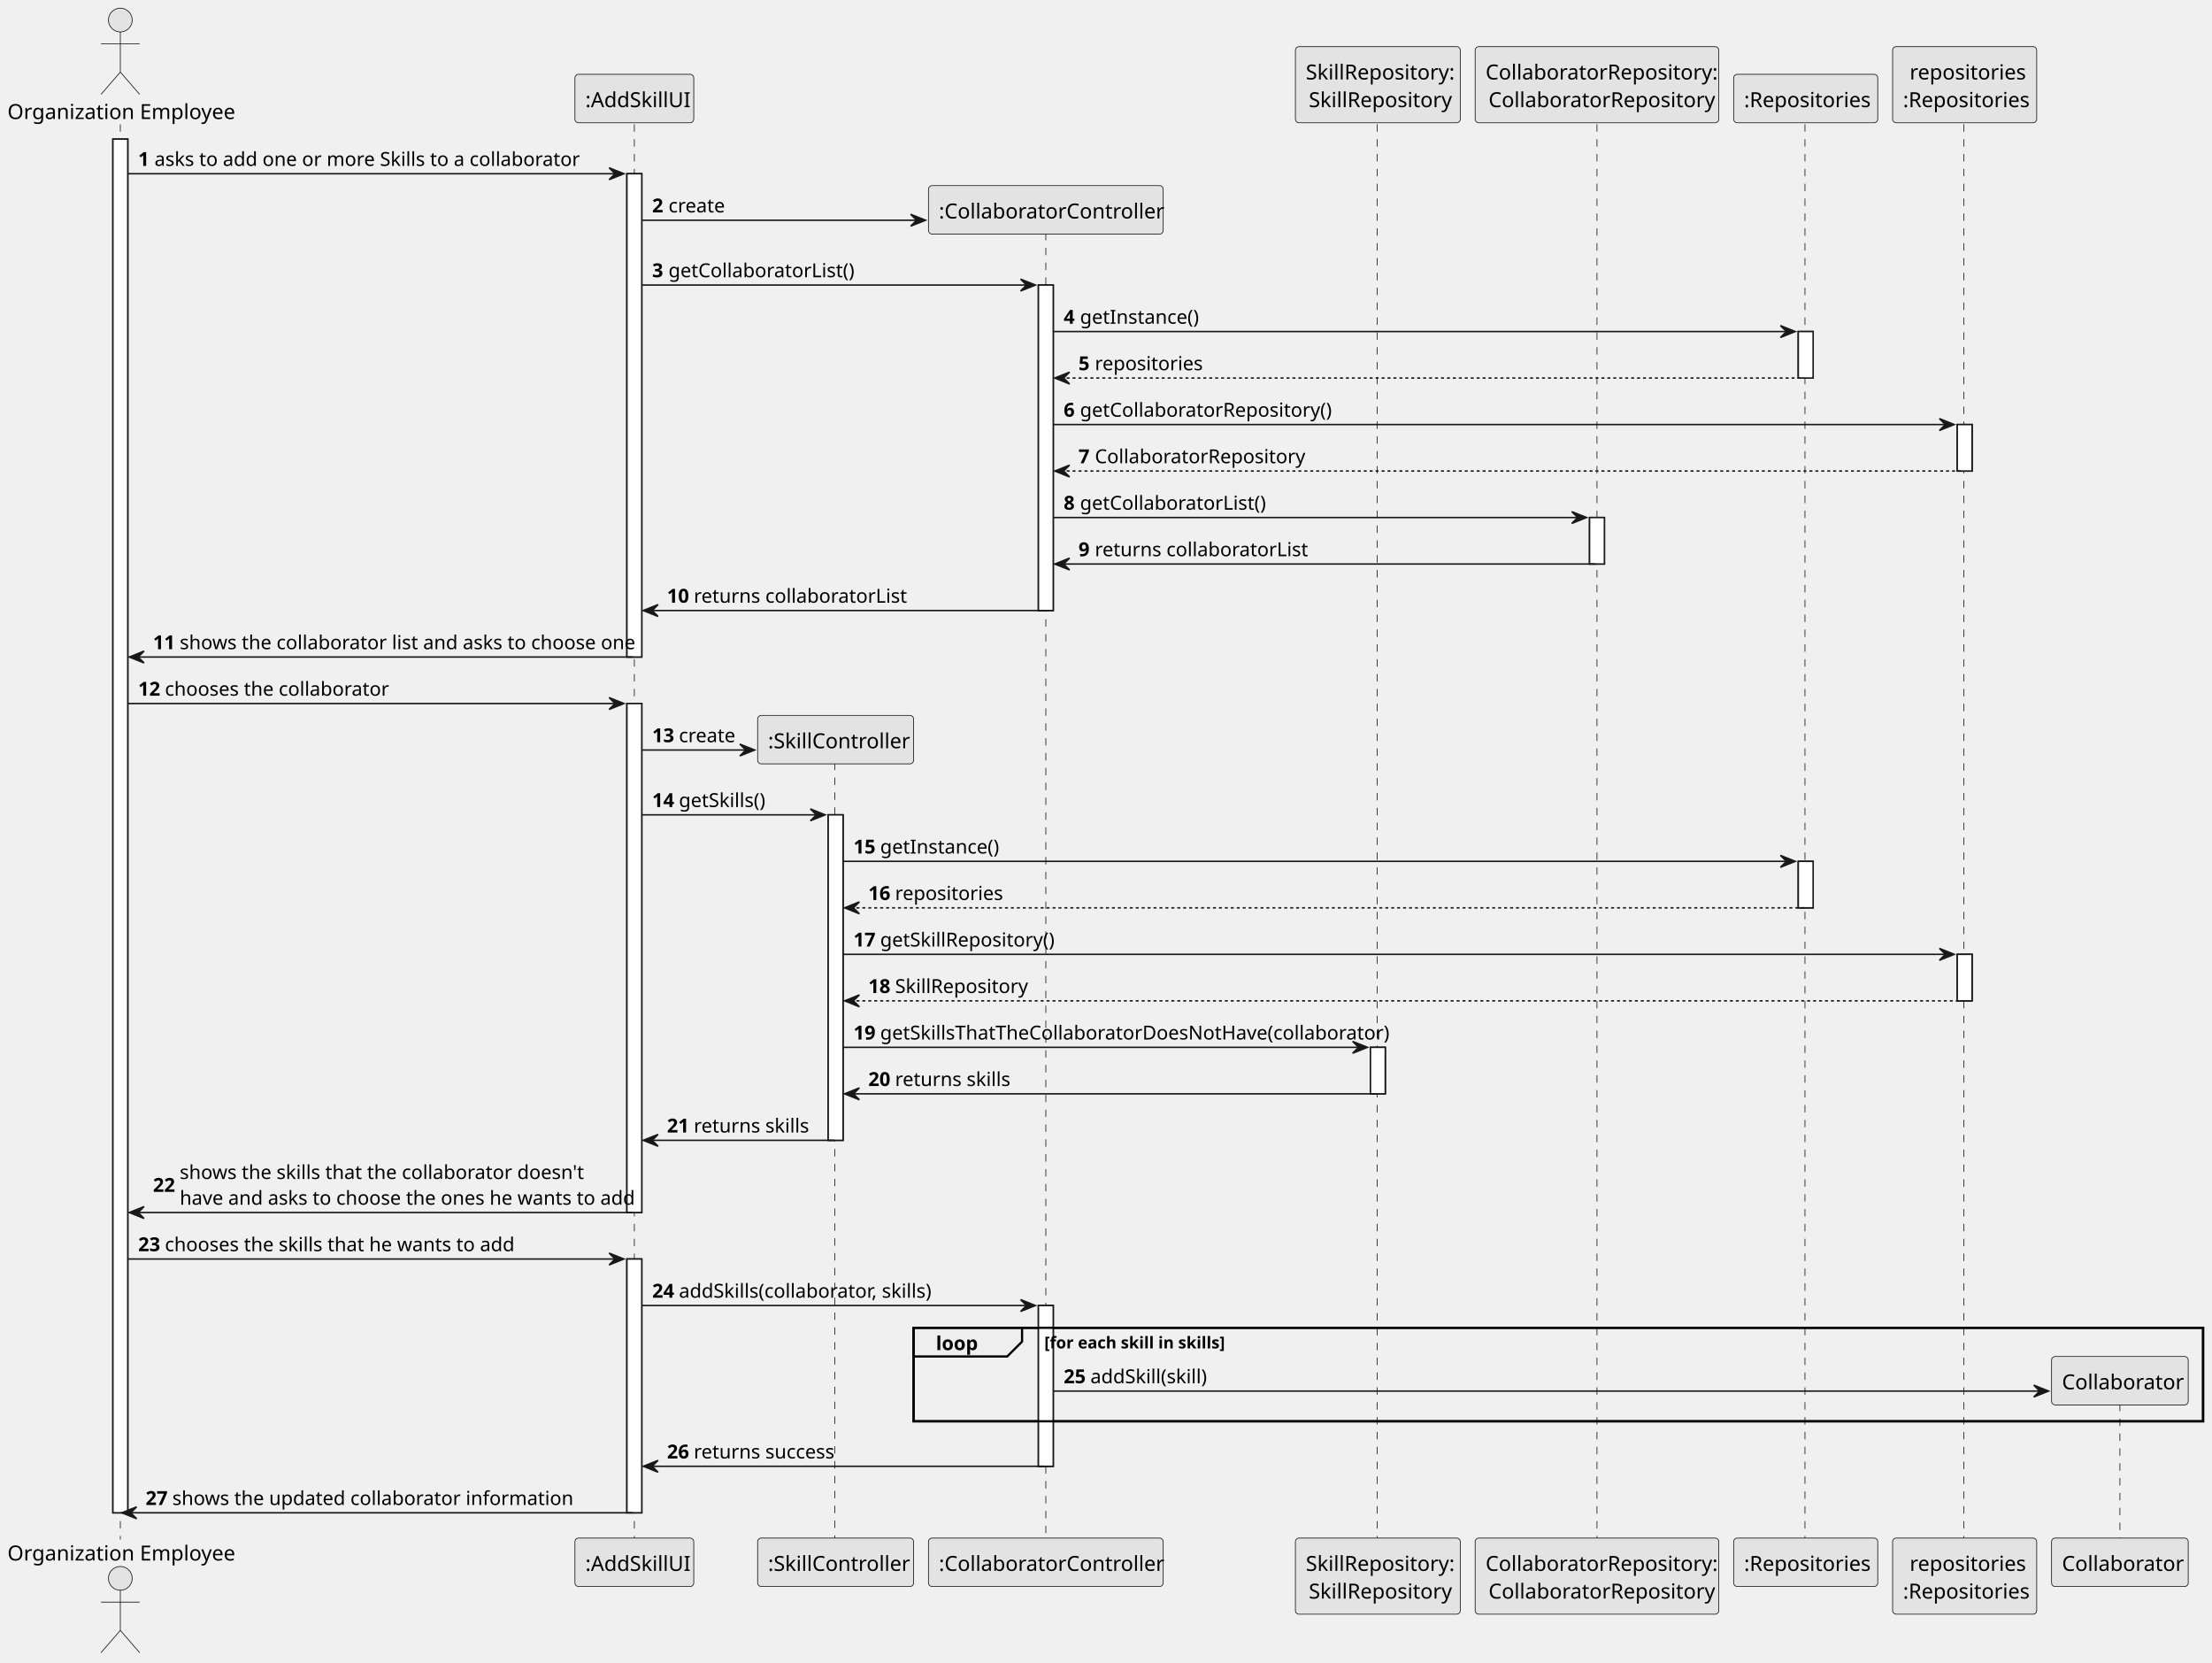
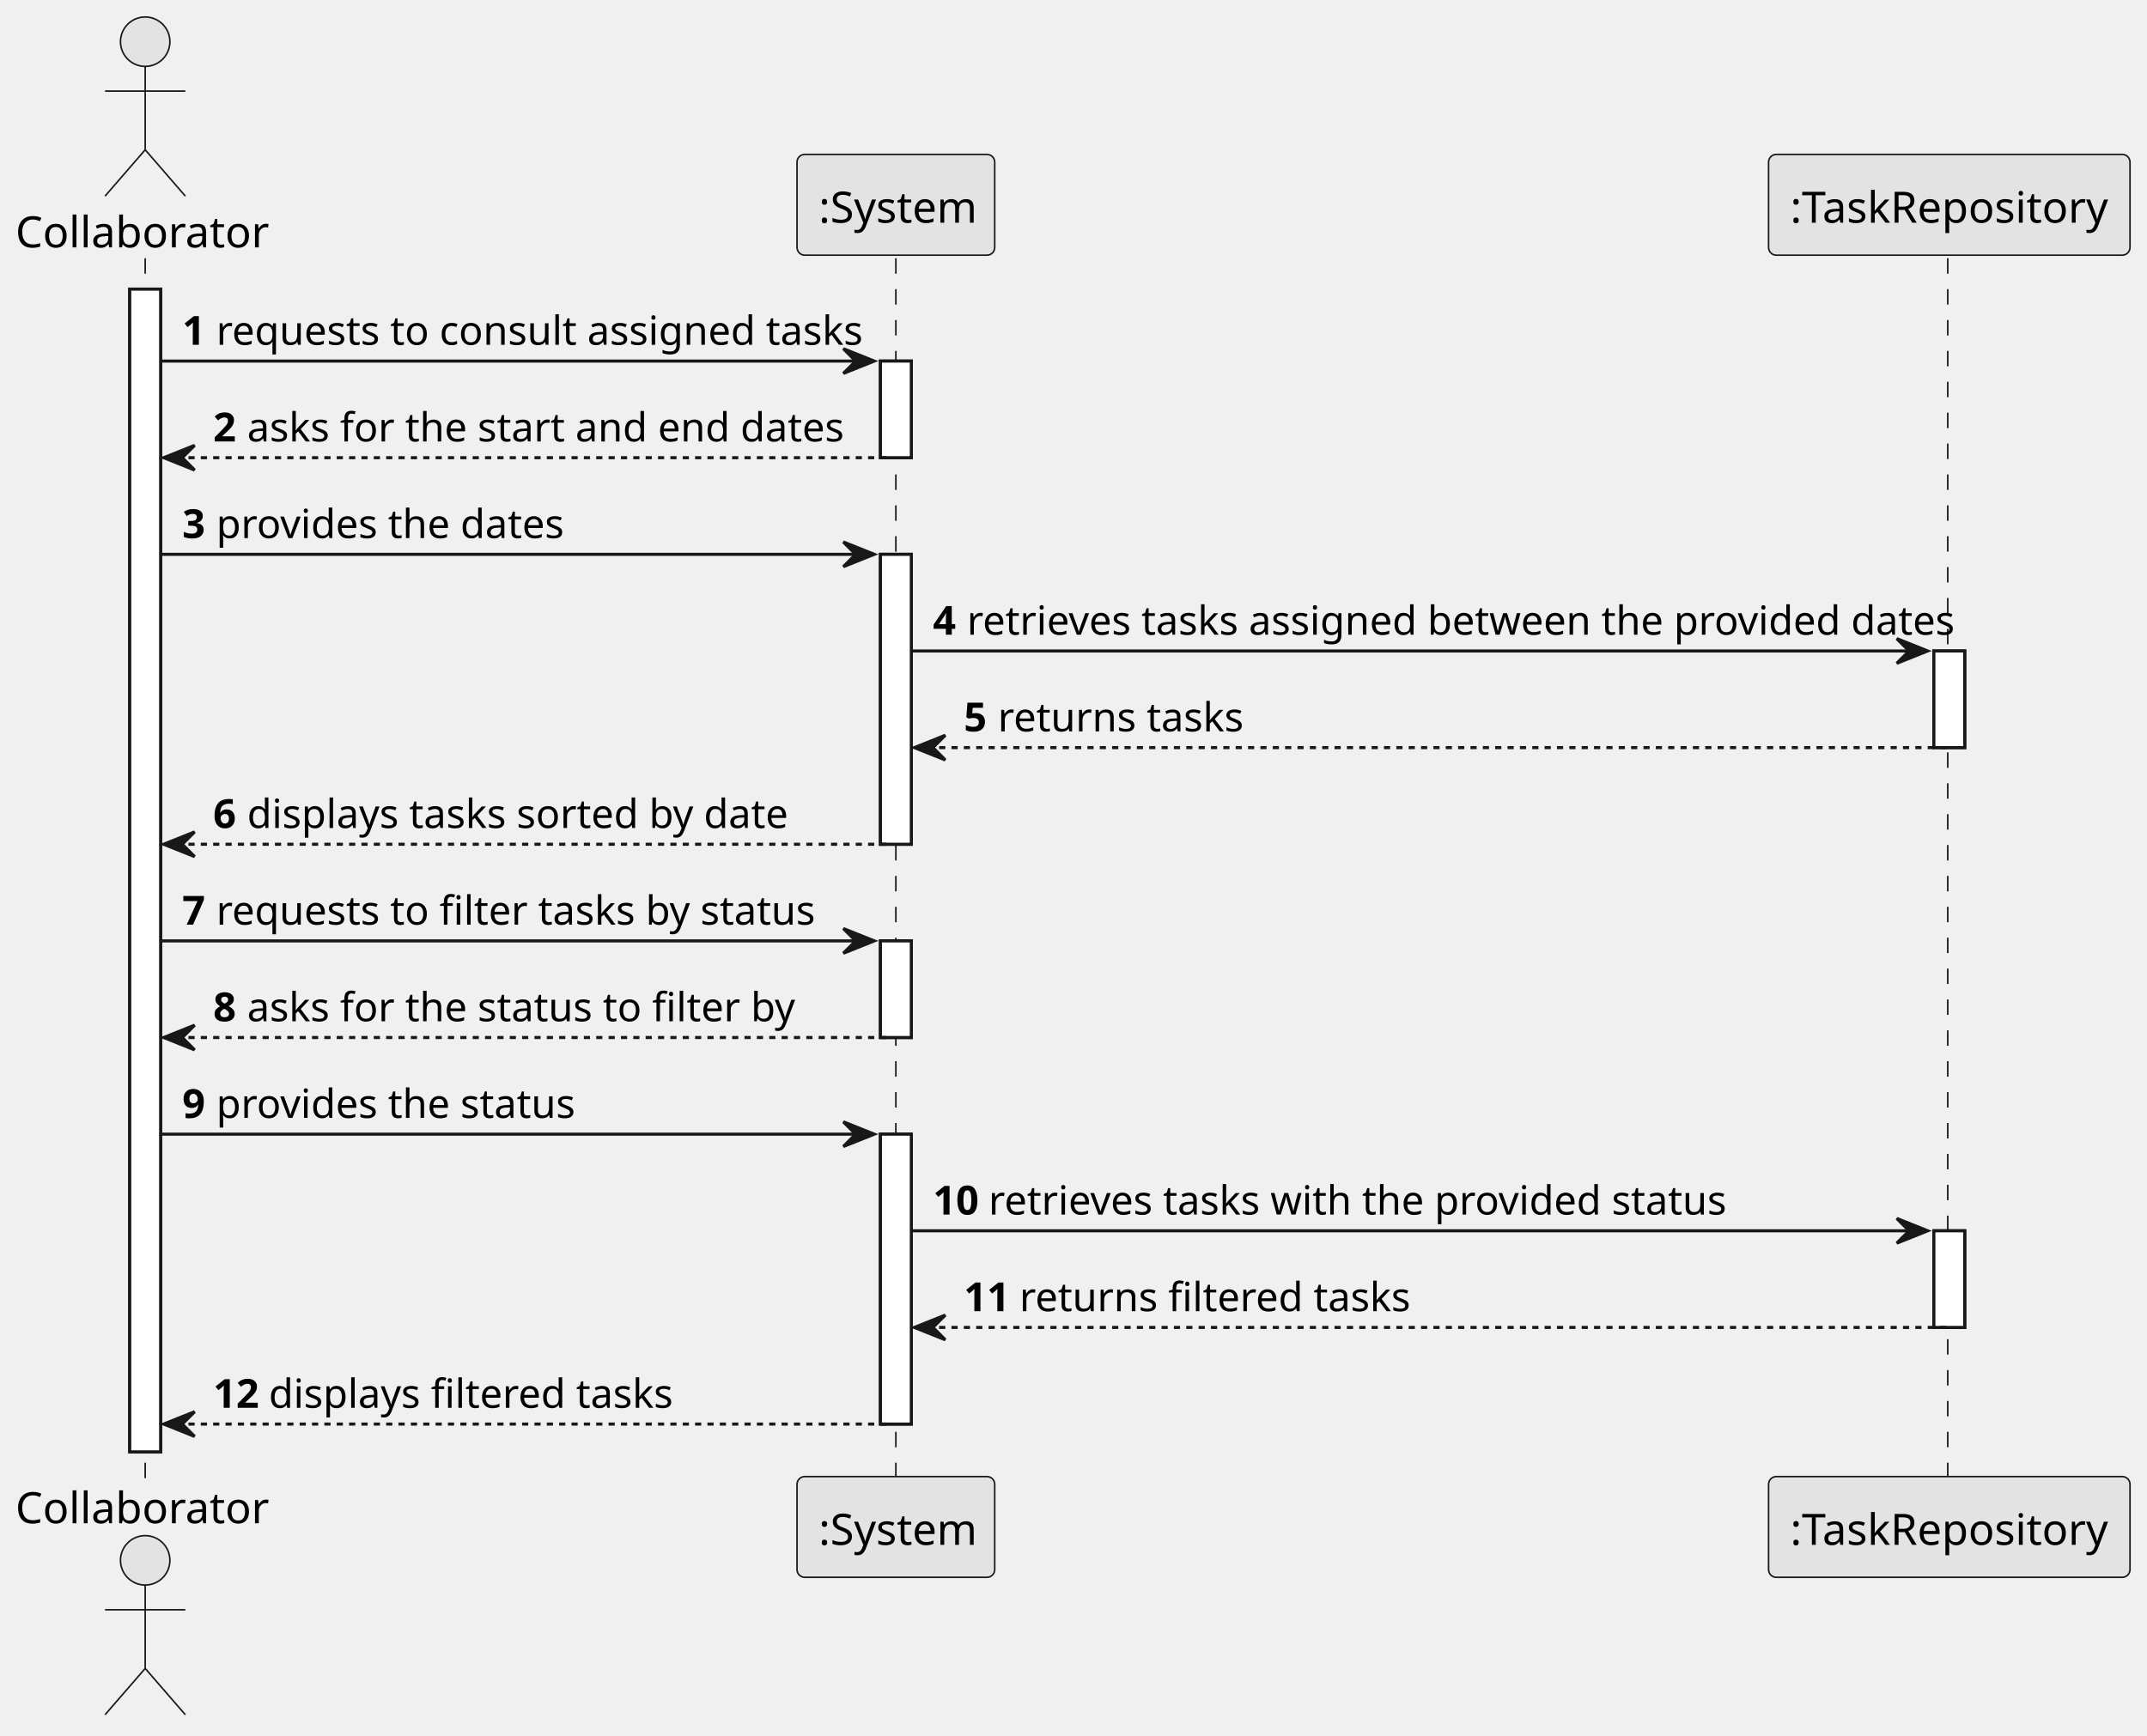
- <svg xmlns="http://www.w3.org/2000/svg" contentStyleType="text/css" height="1119px" preserveAspectRatio="none" style="width:1489px;height:1119px;background:#FFFFFF;" version="1.1" viewBox="0 0 1489 1119" width="1489px" zoomAndPan="magnify">
+ <svg xmlns="http://www.w3.org/2000/svg" contentStyleType="text/css" height="562px" preserveAspectRatio="none" style="width:695px;height:562px;background:#FFFFFF;" version="1.1" viewBox="0 0 695 562" width="695px" zoomAndPan="magnify">
  <defs />
  <g>
-     <rect fill="#FFFFFF" height="924.43" style="stroke:#181818;stroke-width:1.0;" width="10" x="76" y="93.621" />
-     <rect fill="#FFFFFF" height="325.24" style="stroke:#181818;stroke-width:1.0;" width="10" x="422" y="116.912" />
-     <rect fill="#FFFFFF" height="342.531" style="stroke:#181818;stroke-width:1.0;" width="10" x="422" y="473.443" />
-     <rect fill="#FFFFFF" height="170.785" style="stroke:#181818;stroke-width:1.0;" width="10" x="422" y="847.266" />
-     <rect fill="#FFFFFF" height="219.037" style="stroke:#181818;stroke-width:1.0;" width="10" x="557.5" y="548.356" />
-     <rect fill="#FFFFFF" height="219.037" style="stroke:#181818;stroke-width:1.0;" width="10" x="699" y="191.824" />
-     <rect fill="#FFFFFF" height="108.203" style="stroke:#181818;stroke-width:1.0;" width="10" x="699" y="878.557" />
-     <rect fill="#FFFFFF" height="31.291" style="stroke:#181818;stroke-width:1.0;" width="10" x="922.5" y="704.811" />
-     <rect fill="#FFFFFF" height="31.291" style="stroke:#181818;stroke-width:1.0;" width="10" x="1070" y="348.279" />
-     <rect fill="#FFFFFF" height="31.291" style="stroke:#181818;stroke-width:1.0;" width="10" x="1210.5" y="223.115" />
-     <rect fill="#FFFFFF" height="31.291" style="stroke:#181818;stroke-width:1.0;" width="10" x="1210.5" y="579.646" />
-     <rect fill="#FFFFFF" height="31.291" style="stroke:#181818;stroke-width:1.0;" width="10" x="1317.5" y="285.697" />
-     <rect fill="#FFFFFF" height="31.291" style="stroke:#181818;stroke-width:1.0;" width="10" x="1317.5" y="642.229" />
-     <rect fill="none" height="62.912" style="stroke:#000000;stroke-width:1.5;" width="868" x="615" y="893.557" />
-     <line style="stroke:#181818;stroke-width:0.5;stroke-dasharray:5.0,5.0;" x1="81" x2="81" y1="83.621" y2="1036.051" />
-     <line style="stroke:#181818;stroke-width:0.5;stroke-dasharray:5.0,5.0;" x1="427" x2="427" y1="83.621" y2="1036.051" />
-     <line style="stroke:#181818;stroke-width:0.5;stroke-dasharray:5.0,5.0;" x1="562" x2="562" y1="513.254" y2="1036.051" />
-     <line style="stroke:#181818;stroke-width:0.5;stroke-dasharray:5.0,5.0;" x1="704" x2="704" y1="156.723" y2="1036.051" />
-     <line style="stroke:#181818;stroke-width:0.5;stroke-dasharray:5.0,5.0;" x1="927" x2="927" y1="83.621" y2="1036.051" />
-     <line style="stroke:#181818;stroke-width:0.5;stroke-dasharray:5.0,5.0;" x1="1075" x2="1075" y1="83.621" y2="1036.051" />
-     <line style="stroke:#181818;stroke-width:0.5;stroke-dasharray:5.0,5.0;" x1="1215" x2="1215" y1="83.621" y2="1036.051" />
-     <line style="stroke:#181818;stroke-width:0.5;stroke-dasharray:5.0,5.0;" x1="1322" x2="1322" y1="83.621" y2="1036.051" />
-     <line style="stroke:#181818;stroke-width:0.5;stroke-dasharray:5.0,5.0;" x1="1427" x2="1427" y1="944.658" y2="1036.051" />
-     <text fill="#000000" font-family="sans-serif" font-size="14" lengthAdjust="spacing" textLength="146" x="5" y="80.107">Organization Employee</text>
-     <ellipse cx="81" cy="13.5" fill="#E3E3E3" rx="8" ry="8" style="stroke:#181818;stroke-width:0.5;" />
-     <path d="M81,21.5 L81,48.5 M68,29.5 L94,29.5 M81,48.5 L68,63.5 M81,48.5 L94,63.5 " fill="none" style="stroke:#181818;stroke-width:0.5;" />
-     <text fill="#000000" font-family="sans-serif" font-size="14" lengthAdjust="spacing" textLength="146" x="5" y="1050.158">Organization Employee</text>
-     <ellipse cx="81" cy="1062.172" fill="#E3E3E3" rx="8" ry="8" style="stroke:#181818;stroke-width:0.5;" />
-     <path d="M81,1070.172 L81,1097.172 M68,1078.172 L94,1078.172 M81,1097.172 L68,1112.172 M81,1097.172 L94,1112.172 " fill="none" style="stroke:#181818;stroke-width:0.5;" />
-     <rect fill="#E3E3E3" height="32.621" rx="2.5" ry="2.5" style="stroke:#181818;stroke-width:0.5;" width="80" x="387" y="50" />
-     <text fill="#000000" font-family="sans-serif" font-size="14" lengthAdjust="spacing" textLength="66" x="394" y="72.107">:AddSkillUI</text>
-     <rect fill="#E3E3E3" height="32.621" rx="2.5" ry="2.5" style="stroke:#181818;stroke-width:0.5;" width="80" x="387" y="1035.051" />
-     <text fill="#000000" font-family="sans-serif" font-size="14" lengthAdjust="spacing" textLength="66" x="394" y="1057.158">:AddSkillUI</text>
-     <rect fill="#E3E3E3" height="32.621" rx="2.5" ry="2.5" style="stroke:#181818;stroke-width:0.5;" width="105" x="510" y="1035.051" />
-     <text fill="#000000" font-family="sans-serif" font-size="14" lengthAdjust="spacing" textLength="91" x="517" y="1057.158">:SkillController</text>
-     <rect fill="#E3E3E3" height="32.621" rx="2.5" ry="2.5" style="stroke:#181818;stroke-width:0.5;" width="158" x="625" y="1035.051" />
-     <text fill="#000000" font-family="sans-serif" font-size="14" lengthAdjust="spacing" textLength="144" x="632" y="1057.158">:CollaboratorController</text>
-     <rect fill="#E3E3E3" height="51.242" rx="2.5" ry="2.5" style="stroke:#181818;stroke-width:0.5;" width="111" x="872" y="31.379" />
-     <text fill="#000000" font-family="sans-serif" font-size="14" lengthAdjust="spacing" textLength="97" x="879" y="53.486">SkillRepository:</text>
-     <text fill="#000000" font-family="sans-serif" font-size="14" lengthAdjust="spacing" textLength="93" x="881" y="72.107">SkillRepository</text>
-     <rect fill="#E3E3E3" height="51.242" rx="2.5" ry="2.5" style="stroke:#181818;stroke-width:0.5;" width="111" x="872" y="1035.051" />
-     <text fill="#000000" font-family="sans-serif" font-size="14" lengthAdjust="spacing" textLength="97" x="879" y="1057.158">SkillRepository:</text>
-     <text fill="#000000" font-family="sans-serif" font-size="14" lengthAdjust="spacing" textLength="93" x="881" y="1075.779">SkillRepository</text>
-     <rect fill="#E3E3E3" height="51.242" rx="2.5" ry="2.5" style="stroke:#181818;stroke-width:0.5;" width="164" x="993" y="31.379" />
-     <text fill="#000000" font-family="sans-serif" font-size="14" lengthAdjust="spacing" textLength="150" x="1000" y="53.486">CollaboratorRepository:</text>
-     <text fill="#000000" font-family="sans-serif" font-size="14" lengthAdjust="spacing" textLength="146" x="1002" y="72.107">CollaboratorRepository</text>
-     <rect fill="#E3E3E3" height="51.242" rx="2.5" ry="2.5" style="stroke:#181818;stroke-width:0.5;" width="164" x="993" y="1035.051" />
-     <text fill="#000000" font-family="sans-serif" font-size="14" lengthAdjust="spacing" textLength="150" x="1000" y="1057.158">CollaboratorRepository:</text>
-     <text fill="#000000" font-family="sans-serif" font-size="14" lengthAdjust="spacing" textLength="146" x="1002" y="1075.779">CollaboratorRepository</text>
-     <rect fill="#E3E3E3" height="32.621" rx="2.5" ry="2.5" style="stroke:#181818;stroke-width:0.5;" width="97" x="1167" y="50" />
-     <text fill="#000000" font-family="sans-serif" font-size="14" lengthAdjust="spacing" textLength="83" x="1174" y="72.107">:Repositories</text>
-     <rect fill="#E3E3E3" height="32.621" rx="2.5" ry="2.5" style="stroke:#181818;stroke-width:0.5;" width="97" x="1167" y="1035.051" />
-     <text fill="#000000" font-family="sans-serif" font-size="14" lengthAdjust="spacing" textLength="83" x="1174" y="1057.158">:Repositories</text>
-     <rect fill="#E3E3E3" height="51.242" rx="2.5" ry="2.5" style="stroke:#181818;stroke-width:0.5;" width="97" x="1274" y="31.379" />
-     <text fill="#000000" font-family="sans-serif" font-size="14" lengthAdjust="spacing" textLength="74" x="1285.5" y="53.486">repositories</text>
-     <text fill="#000000" font-family="sans-serif" font-size="14" lengthAdjust="spacing" textLength="83" x="1281" y="72.107">:Repositories</text>
-     <rect fill="#E3E3E3" height="51.242" rx="2.5" ry="2.5" style="stroke:#181818;stroke-width:0.5;" width="97" x="1274" y="1035.051" />
-     <text fill="#000000" font-family="sans-serif" font-size="14" lengthAdjust="spacing" textLength="74" x="1285.5" y="1057.158">repositories</text>
-     <text fill="#000000" font-family="sans-serif" font-size="14" lengthAdjust="spacing" textLength="83" x="1281" y="1075.779">:Repositories</text>
-     <rect fill="#E3E3E3" height="32.621" rx="2.5" ry="2.5" style="stroke:#181818;stroke-width:0.5;" width="92" x="1381" y="1035.051" />
-     <text fill="#000000" font-family="sans-serif" font-size="14" lengthAdjust="spacing" textLength="78" x="1388" y="1057.158">Collaborator</text>
-     <rect fill="#FFFFFF" height="924.43" style="stroke:#181818;stroke-width:1.0;" width="10" x="76" y="93.621" />
-     <rect fill="#FFFFFF" height="325.24" style="stroke:#181818;stroke-width:1.0;" width="10" x="422" y="116.912" />
-     <rect fill="#FFFFFF" height="342.531" style="stroke:#181818;stroke-width:1.0;" width="10" x="422" y="473.443" />
-     <rect fill="#FFFFFF" height="170.785" style="stroke:#181818;stroke-width:1.0;" width="10" x="422" y="847.266" />
-     <rect fill="#FFFFFF" height="219.037" style="stroke:#181818;stroke-width:1.0;" width="10" x="557.5" y="548.356" />
-     <rect fill="#FFFFFF" height="219.037" style="stroke:#181818;stroke-width:1.0;" width="10" x="699" y="191.824" />
-     <rect fill="#FFFFFF" height="108.203" style="stroke:#181818;stroke-width:1.0;" width="10" x="699" y="878.557" />
-     <rect fill="#FFFFFF" height="31.291" style="stroke:#181818;stroke-width:1.0;" width="10" x="922.5" y="704.811" />
-     <rect fill="#FFFFFF" height="31.291" style="stroke:#181818;stroke-width:1.0;" width="10" x="1070" y="348.279" />
-     <rect fill="#FFFFFF" height="31.291" style="stroke:#181818;stroke-width:1.0;" width="10" x="1210.5" y="223.115" />
-     <rect fill="#FFFFFF" height="31.291" style="stroke:#181818;stroke-width:1.0;" width="10" x="1210.5" y="579.646" />
-     <rect fill="#FFFFFF" height="31.291" style="stroke:#181818;stroke-width:1.0;" width="10" x="1317.5" y="285.697" />
-     <rect fill="#FFFFFF" height="31.291" style="stroke:#181818;stroke-width:1.0;" width="10" x="1317.5" y="642.229" />
-     <polygon fill="#181818" points="410,112.912,420,116.912,410,120.912,414,116.912" style="stroke:#181818;stroke-width:1.0;" />
-     <line style="stroke:#181818;stroke-width:1.0;" x1="86" x2="416" y1="116.912" y2="116.912" />
-     <text fill="#000000" font-family="sans-serif" font-size="13" font-weight="bold" lengthAdjust="spacing" textLength="7" x="93" y="111.649">1</text>
-     <text fill="#000000" font-family="sans-serif" font-size="13" lengthAdjust="spacing" textLength="274" x="104" y="111.649">asks to add one or more Skills to a collaborator</text>
-     <polygon fill="#181818" points="613,144.203,623,148.203,613,152.203,617,148.203" style="stroke:#181818;stroke-width:1.0;" />
-     <line style="stroke:#181818;stroke-width:1.0;" x1="432" x2="619" y1="148.203" y2="148.203" />
-     <text fill="#000000" font-family="sans-serif" font-size="13" font-weight="bold" lengthAdjust="spacing" textLength="7" x="439" y="142.94">2</text>
-     <text fill="#000000" font-family="sans-serif" font-size="13" lengthAdjust="spacing" textLength="36" x="450" y="142.94">create</text>
-     <rect fill="#E3E3E3" height="32.621" rx="2.5" ry="2.5" style="stroke:#181818;stroke-width:0.5;" width="158" x="625" y="124.912" />
-     <text fill="#000000" font-family="sans-serif" font-size="14" lengthAdjust="spacing" textLength="144" x="632" y="147.019">:CollaboratorController</text>
-     <polygon fill="#181818" points="687,187.824,697,191.824,687,195.824,691,191.824" style="stroke:#181818;stroke-width:1.0;" />
-     <line style="stroke:#181818;stroke-width:1.0;" x1="432" x2="693" y1="191.824" y2="191.824" />
-     <text fill="#000000" font-family="sans-serif" font-size="13" font-weight="bold" lengthAdjust="spacing" textLength="7" x="439" y="186.561">3</text>
-     <text fill="#000000" font-family="sans-serif" font-size="13" lengthAdjust="spacing" textLength="116" x="450" y="186.561">getCollaboratorList()</text>
-     <polygon fill="#181818" points="1198.5,219.115,1208.5,223.115,1198.5,227.115,1202.5,223.115" style="stroke:#181818;stroke-width:1.0;" />
-     <line style="stroke:#181818;stroke-width:1.0;" x1="709" x2="1204.5" y1="223.115" y2="223.115" />
-     <text fill="#000000" font-family="sans-serif" font-size="13" font-weight="bold" lengthAdjust="spacing" textLength="7" x="716" y="217.852">4</text>
-     <text fill="#000000" font-family="sans-serif" font-size="13" lengthAdjust="spacing" textLength="75" x="727" y="217.852">getInstance()</text>
-     <polygon fill="#181818" points="720,250.406,710,254.406,720,258.406,716,254.406" style="stroke:#181818;stroke-width:1.0;" />
-     <line style="stroke:#181818;stroke-width:1.0;stroke-dasharray:2.0,2.0;" x1="714" x2="1214.5" y1="254.406" y2="254.406" />
-     <text fill="#000000" font-family="sans-serif" font-size="13" font-weight="bold" lengthAdjust="spacing" textLength="7" x="726" y="249.144">5</text>
-     <text fill="#000000" font-family="sans-serif" font-size="13" lengthAdjust="spacing" textLength="67" x="737" y="249.144">repositories</text>
-     <polygon fill="#181818" points="1305.5,281.697,1315.5,285.697,1305.5,289.697,1309.5,285.697" style="stroke:#181818;stroke-width:1.0;" />
-     <line style="stroke:#181818;stroke-width:1.0;" x1="709" x2="1311.5" y1="285.697" y2="285.697" />
-     <text fill="#000000" font-family="sans-serif" font-size="13" font-weight="bold" lengthAdjust="spacing" textLength="7" x="716" y="280.435">6</text>
-     <text fill="#000000" font-family="sans-serif" font-size="13" lengthAdjust="spacing" textLength="157" x="727" y="280.435">getCollaboratorRepository()</text>
-     <polygon fill="#181818" points="720,312.988,710,316.988,720,320.988,716,316.988" style="stroke:#181818;stroke-width:1.0;" />
-     <line style="stroke:#181818;stroke-width:1.0;stroke-dasharray:2.0,2.0;" x1="714" x2="1321.5" y1="316.988" y2="316.988" />
-     <text fill="#000000" font-family="sans-serif" font-size="13" font-weight="bold" lengthAdjust="spacing" textLength="7" x="726" y="311.726">7</text>
-     <text fill="#000000" font-family="sans-serif" font-size="13" lengthAdjust="spacing" textLength="131" x="737" y="311.726">CollaboratorRepository</text>
-     <polygon fill="#181818" points="1058,344.279,1068,348.279,1058,352.279,1062,348.279" style="stroke:#181818;stroke-width:1.0;" />
-     <line style="stroke:#181818;stroke-width:1.0;" x1="709" x2="1064" y1="348.279" y2="348.279" />
-     <text fill="#000000" font-family="sans-serif" font-size="13" font-weight="bold" lengthAdjust="spacing" textLength="7" x="716" y="343.017">8</text>
-     <text fill="#000000" font-family="sans-serif" font-size="13" lengthAdjust="spacing" textLength="116" x="727" y="343.017">getCollaboratorList()</text>
-     <polygon fill="#181818" points="720,375.57,710,379.57,720,383.57,716,379.57" style="stroke:#181818;stroke-width:1.0;" />
-     <line style="stroke:#181818;stroke-width:1.0;" x1="714" x2="1074" y1="379.57" y2="379.57" />
-     <text fill="#000000" font-family="sans-serif" font-size="13" font-weight="bold" lengthAdjust="spacing" textLength="7" x="726" y="374.308">9</text>
-     <text fill="#000000" font-family="sans-serif" font-size="13" lengthAdjust="spacing" textLength="132" x="737" y="374.308">returns collaboratorList</text>
-     <polygon fill="#181818" points="443,406.861,433,410.861,443,414.861,439,410.861" style="stroke:#181818;stroke-width:1.0;" />
-     <line style="stroke:#181818;stroke-width:1.0;" x1="437" x2="703" y1="410.861" y2="410.861" />
-     <text fill="#000000" font-family="sans-serif" font-size="13" font-weight="bold" lengthAdjust="spacing" textLength="14" x="449" y="405.599">10</text>
-     <text fill="#000000" font-family="sans-serif" font-size="13" lengthAdjust="spacing" textLength="132" x="467" y="405.599">returns collaboratorList</text>
-     <polygon fill="#181818" points="97,438.152,87,442.152,97,446.152,93,442.152" style="stroke:#181818;stroke-width:1.0;" />
-     <line style="stroke:#181818;stroke-width:1.0;" x1="91" x2="426" y1="442.152" y2="442.152" />
-     <text fill="#000000" font-family="sans-serif" font-size="13" font-weight="bold" lengthAdjust="spacing" textLength="14" x="103" y="436.89">11</text>
-     <text fill="#000000" font-family="sans-serif" font-size="13" lengthAdjust="spacing" textLength="294" x="121" y="436.89">shows the collaborator list and asks to choose one</text>
-     <polygon fill="#181818" points="410,469.443,420,473.443,410,477.443,414,473.443" style="stroke:#181818;stroke-width:1.0;" />
-     <line style="stroke:#181818;stroke-width:1.0;" x1="86" x2="416" y1="473.443" y2="473.443" />
-     <text fill="#000000" font-family="sans-serif" font-size="13" font-weight="bold" lengthAdjust="spacing" textLength="14" x="93" y="468.181">12</text>
-     <text fill="#000000" font-family="sans-serif" font-size="13" lengthAdjust="spacing" textLength="142" x="111" y="468.181">chooses the collaborator</text>
-     <polygon fill="#181818" points="498,500.734,508,504.734,498,508.734,502,504.734" style="stroke:#181818;stroke-width:1.0;" />
-     <line style="stroke:#181818;stroke-width:1.0;" x1="432" x2="504" y1="504.734" y2="504.734" />
-     <text fill="#000000" font-family="sans-serif" font-size="13" font-weight="bold" lengthAdjust="spacing" textLength="14" x="439" y="499.472">13</text>
-     <text fill="#000000" font-family="sans-serif" font-size="13" lengthAdjust="spacing" textLength="36" x="457" y="499.472">create</text>
-     <rect fill="#E3E3E3" height="32.621" rx="2.5" ry="2.5" style="stroke:#181818;stroke-width:0.5;" width="105" x="510" y="481.443" />
-     <text fill="#000000" font-family="sans-serif" font-size="14" lengthAdjust="spacing" textLength="91" x="517" y="503.551">:SkillController</text>
-     <polygon fill="#181818" points="545.5,544.356,555.5,548.356,545.5,552.356,549.5,548.356" style="stroke:#181818;stroke-width:1.0;" />
-     <line style="stroke:#181818;stroke-width:1.0;" x1="432" x2="551.5" y1="548.356" y2="548.356" />
-     <text fill="#000000" font-family="sans-serif" font-size="13" font-weight="bold" lengthAdjust="spacing" textLength="14" x="439" y="543.093">14</text>
-     <text fill="#000000" font-family="sans-serif" font-size="13" lengthAdjust="spacing" textLength="58" x="457" y="543.093">getSkills()</text>
-     <polygon fill="#181818" points="1198.5,575.646,1208.5,579.646,1198.5,583.646,1202.5,579.646" style="stroke:#181818;stroke-width:1.0;" />
-     <line style="stroke:#181818;stroke-width:1.0;" x1="567.5" x2="1204.5" y1="579.646" y2="579.646" />
-     <text fill="#000000" font-family="sans-serif" font-size="13" font-weight="bold" lengthAdjust="spacing" textLength="14" x="574.5" y="574.384">15</text>
-     <text fill="#000000" font-family="sans-serif" font-size="13" lengthAdjust="spacing" textLength="75" x="592.5" y="574.384">getInstance()</text>
-     <polygon fill="#181818" points="578.5,606.938,568.5,610.938,578.5,614.938,574.5,610.938" style="stroke:#181818;stroke-width:1.0;" />
-     <line style="stroke:#181818;stroke-width:1.0;stroke-dasharray:2.0,2.0;" x1="572.5" x2="1214.5" y1="610.938" y2="610.938" />
-     <text fill="#000000" font-family="sans-serif" font-size="13" font-weight="bold" lengthAdjust="spacing" textLength="14" x="584.5" y="605.675">16</text>
-     <text fill="#000000" font-family="sans-serif" font-size="13" lengthAdjust="spacing" textLength="67" x="602.5" y="605.675">repositories</text>
-     <polygon fill="#181818" points="1305.5,638.229,1315.5,642.229,1305.5,646.229,1309.5,642.229" style="stroke:#181818;stroke-width:1.0;" />
-     <line style="stroke:#181818;stroke-width:1.0;" x1="567.5" x2="1311.5" y1="642.229" y2="642.229" />
-     <text fill="#000000" font-family="sans-serif" font-size="13" font-weight="bold" lengthAdjust="spacing" textLength="14" x="574.5" y="636.966">17</text>
-     <text fill="#000000" font-family="sans-serif" font-size="13" lengthAdjust="spacing" textLength="113" x="592.5" y="636.966">getSkillRepository()</text>
-     <polygon fill="#181818" points="578.5,669.519,568.5,673.519,578.5,677.519,574.5,673.519" style="stroke:#181818;stroke-width:1.0;" />
-     <line style="stroke:#181818;stroke-width:1.0;stroke-dasharray:2.0,2.0;" x1="572.5" x2="1321.5" y1="673.519" y2="673.519" />
-     <text fill="#000000" font-family="sans-serif" font-size="13" font-weight="bold" lengthAdjust="spacing" textLength="14" x="584.5" y="668.257">18</text>
-     <text fill="#000000" font-family="sans-serif" font-size="13" lengthAdjust="spacing" textLength="87" x="602.5" y="668.257">SkillRepository</text>
-     <polygon fill="#181818" points="910.5,700.811,920.5,704.811,910.5,708.811,914.5,704.811" style="stroke:#181818;stroke-width:1.0;" />
-     <line style="stroke:#181818;stroke-width:1.0;" x1="567.5" x2="916.5" y1="704.811" y2="704.811" />
-     <text fill="#000000" font-family="sans-serif" font-size="13" font-weight="bold" lengthAdjust="spacing" textLength="14" x="574.5" y="699.548">19</text>
-     <text fill="#000000" font-family="sans-serif" font-size="13" lengthAdjust="spacing" textLength="318" x="592.5" y="699.548">getSkillsThatTheCollaboratorDoesNotHave(collaborator)</text>
-     <polygon fill="#181818" points="578.5,732.102,568.5,736.102,578.5,740.102,574.5,736.102" style="stroke:#181818;stroke-width:1.0;" />
-     <line style="stroke:#181818;stroke-width:1.0;" x1="572.5" x2="926.5" y1="736.102" y2="736.102" />
-     <text fill="#000000" font-family="sans-serif" font-size="13" font-weight="bold" lengthAdjust="spacing" textLength="14" x="584.5" y="730.839">20</text>
-     <text fill="#000000" font-family="sans-serif" font-size="13" lengthAdjust="spacing" textLength="74" x="602.5" y="730.839">returns skills</text>
-     <polygon fill="#181818" points="443,763.393,433,767.393,443,771.393,439,767.393" style="stroke:#181818;stroke-width:1.0;" />
-     <line style="stroke:#181818;stroke-width:1.0;" x1="437" x2="561.5" y1="767.393" y2="767.393" />
-     <text fill="#000000" font-family="sans-serif" font-size="13" font-weight="bold" lengthAdjust="spacing" textLength="14" x="449" y="762.13">21</text>
-     <text fill="#000000" font-family="sans-serif" font-size="13" lengthAdjust="spacing" textLength="74" x="467" y="762.13">returns skills</text>
-     <polygon fill="#181818" points="97,811.975,87,815.975,97,819.975,93,815.975" style="stroke:#181818;stroke-width:1.0;" />
-     <line style="stroke:#181818;stroke-width:1.0;" x1="91" x2="426" y1="815.975" y2="815.975" />
-     <text fill="#000000" font-family="sans-serif" font-size="13" font-weight="bold" lengthAdjust="spacing" textLength="14" x="103" y="802.066">22</text>
-     <text fill="#000000" font-family="sans-serif" font-size="13" lengthAdjust="spacing" textLength="257" x="121" y="793.421">shows the skills that the collaborator doesn't</text>
-     <text fill="#000000" font-family="sans-serif" font-size="13" lengthAdjust="spacing" textLength="294" x="121" y="810.712">have and asks to choose the ones he wants to add</text>
-     <polygon fill="#181818" points="410,843.266,420,847.266,410,851.266,414,847.266" style="stroke:#181818;stroke-width:1.0;" />
-     <line style="stroke:#181818;stroke-width:1.0;" x1="86" x2="416" y1="847.266" y2="847.266" />
-     <text fill="#000000" font-family="sans-serif" font-size="13" font-weight="bold" lengthAdjust="spacing" textLength="14" x="93" y="842.003">23</text>
-     <text fill="#000000" font-family="sans-serif" font-size="13" lengthAdjust="spacing" textLength="227" x="111" y="842.003">chooses the skills that he wants to add</text>
-     <polygon fill="#181818" points="687,874.557,697,878.557,687,882.557,691,878.557" style="stroke:#181818;stroke-width:1.0;" />
-     <line style="stroke:#181818;stroke-width:1.0;" x1="432" x2="693" y1="878.557" y2="878.557" />
-     <text fill="#000000" font-family="sans-serif" font-size="13" font-weight="bold" lengthAdjust="spacing" textLength="14" x="439" y="873.294">24</text>
-     <text fill="#000000" font-family="sans-serif" font-size="13" lengthAdjust="spacing" textLength="166" x="457" y="873.294">addSkills(collaborator, skills)</text>
-     <path d="M615,893.557 L688,893.557 L688,902.848 L678,912.848 L615,912.848 L615,893.557 " fill="#EEEEEE" style="stroke:#000000;stroke-width:1.5;" />
-     <rect fill="none" height="62.912" style="stroke:#000000;stroke-width:1.5;" width="868" x="615" y="893.557" />
-     <text fill="#000000" font-family="sans-serif" font-size="13" font-weight="bold" lengthAdjust="spacing" textLength="28" x="630" y="908.585">loop</text>
-     <text fill="#000000" font-family="sans-serif" font-size="11" font-weight="bold" lengthAdjust="spacing" textLength="125" x="703" y="907.427">[for each skill in skills]</text>
-     <polygon fill="#181818" points="1369,932.139,1379,936.139,1369,940.139,1373,936.139" style="stroke:#181818;stroke-width:1.0;" />
-     <line style="stroke:#181818;stroke-width:1.0;" x1="709" x2="1375" y1="936.139" y2="936.139" />
-     <text fill="#000000" font-family="sans-serif" font-size="13" font-weight="bold" lengthAdjust="spacing" textLength="14" x="716" y="930.876">25</text>
-     <text fill="#000000" font-family="sans-serif" font-size="13" lengthAdjust="spacing" textLength="77" x="734" y="930.876">addSkill(skill)</text>
-     <rect fill="#E3E3E3" height="32.621" rx="2.5" ry="2.5" style="stroke:#181818;stroke-width:0.5;" width="92" x="1381" y="912.848" />
-     <text fill="#000000" font-family="sans-serif" font-size="14" lengthAdjust="spacing" textLength="78" x="1388" y="934.955">Collaborator</text>
-     <polygon fill="#181818" points="443,982.76,433,986.76,443,990.76,439,986.76" style="stroke:#181818;stroke-width:1.0;" />
-     <line style="stroke:#181818;stroke-width:1.0;" x1="437" x2="703" y1="986.76" y2="986.76" />
-     <text fill="#000000" font-family="sans-serif" font-size="13" font-weight="bold" lengthAdjust="spacing" textLength="14" x="449" y="981.497">26</text>
-     <text fill="#000000" font-family="sans-serif" font-size="13" lengthAdjust="spacing" textLength="93" x="467" y="981.497">returns success</text>
-     <polygon fill="#181818" points="92,1014.051,82,1018.051,92,1022.051,88,1018.051" style="stroke:#181818;stroke-width:1.0;" />
-     <line style="stroke:#181818;stroke-width:1.0;" x1="86" x2="426" y1="1018.051" y2="1018.051" />
-     <text fill="#000000" font-family="sans-serif" font-size="13" font-weight="bold" lengthAdjust="spacing" textLength="14" x="98" y="1012.788">27</text>
-     <text fill="#000000" font-family="sans-serif" font-size="13" lengthAdjust="spacing" textLength="247" x="116" y="1012.788">shows the updated collaborator information</text>
+     <rect fill="#FFFFFF" height="376.492" style="stroke:#181818;stroke-width:1.0;" width="10" x="42" y="93.621" />
+     <rect fill="#FFFFFF" height="31.291" style="stroke:#181818;stroke-width:1.0;" width="10" x="285" y="116.912" />
+     <rect fill="#FFFFFF" height="93.873" style="stroke:#181818;stroke-width:1.0;" width="10" x="285" y="179.494" />
+     <rect fill="#FFFFFF" height="31.291" style="stroke:#181818;stroke-width:1.0;" width="10" x="285" y="304.658" />
+     <rect fill="#FFFFFF" height="93.873" style="stroke:#181818;stroke-width:1.0;" width="10" x="285" y="367.24" />
+     <rect fill="#FFFFFF" height="31.291" style="stroke:#181818;stroke-width:1.0;" width="10" x="626" y="210.785" />
+     <rect fill="#FFFFFF" height="31.291" style="stroke:#181818;stroke-width:1.0;" width="10" x="626" y="398.531" />
+     <line style="stroke:#181818;stroke-width:0.5;stroke-dasharray:5.0,5.0;" x1="47" x2="47" y1="83.621" y2="479.113" />
+     <line style="stroke:#181818;stroke-width:0.5;stroke-dasharray:5.0,5.0;" x1="290" x2="290" y1="83.621" y2="479.113" />
+     <line style="stroke:#181818;stroke-width:0.5;stroke-dasharray:5.0,5.0;" x1="630.5" x2="630.5" y1="83.621" y2="479.113" />
+     <text fill="#000000" font-family="sans-serif" font-size="14" lengthAdjust="spacing" textLength="78" x="5" y="80.107">Collaborator</text>
+     <ellipse cx="47" cy="13.5" fill="#E3E3E3" rx="8" ry="8" style="stroke:#181818;stroke-width:0.5;" />
+     <path d="M47,21.5 L47,48.5 M34,29.5 L60,29.5 M47,48.5 L34,63.5 M47,48.5 L60,63.5 " fill="none" style="stroke:#181818;stroke-width:0.5;" />
+     <text fill="#000000" font-family="sans-serif" font-size="14" lengthAdjust="spacing" textLength="78" x="5" y="493.221">Collaborator</text>
+     <ellipse cx="47" cy="505.234" fill="#E3E3E3" rx="8" ry="8" style="stroke:#181818;stroke-width:0.5;" />
+     <path d="M47,513.234 L47,540.234 M34,521.234 L60,521.234 M47,540.234 L34,555.234 M47,540.234 L60,555.234 " fill="none" style="stroke:#181818;stroke-width:0.5;" />
+     <rect fill="#E3E3E3" height="32.621" rx="2.5" ry="2.5" style="stroke:#181818;stroke-width:0.5;" width="64" x="258" y="50" />
+     <text fill="#000000" font-family="sans-serif" font-size="14" lengthAdjust="spacing" textLength="50" x="265" y="72.107">:System</text>
+     <rect fill="#E3E3E3" height="32.621" rx="2.5" ry="2.5" style="stroke:#181818;stroke-width:0.5;" width="64" x="258" y="478.113" />
+     <text fill="#000000" font-family="sans-serif" font-size="14" lengthAdjust="spacing" textLength="50" x="265" y="500.221">:System</text>
+     <rect fill="#E3E3E3" height="32.621" rx="2.5" ry="2.5" style="stroke:#181818;stroke-width:0.5;" width="117" x="572.5" y="50" />
+     <text fill="#000000" font-family="sans-serif" font-size="14" lengthAdjust="spacing" textLength="103" x="579.5" y="72.107">:TaskRepository</text>
+     <rect fill="#E3E3E3" height="32.621" rx="2.5" ry="2.5" style="stroke:#181818;stroke-width:0.5;" width="117" x="572.5" y="478.113" />
+     <text fill="#000000" font-family="sans-serif" font-size="14" lengthAdjust="spacing" textLength="103" x="579.5" y="500.221">:TaskRepository</text>
+     <rect fill="#FFFFFF" height="376.492" style="stroke:#181818;stroke-width:1.0;" width="10" x="42" y="93.621" />
+     <rect fill="#FFFFFF" height="31.291" style="stroke:#181818;stroke-width:1.0;" width="10" x="285" y="116.912" />
+     <rect fill="#FFFFFF" height="93.873" style="stroke:#181818;stroke-width:1.0;" width="10" x="285" y="179.494" />
+     <rect fill="#FFFFFF" height="31.291" style="stroke:#181818;stroke-width:1.0;" width="10" x="285" y="304.658" />
+     <rect fill="#FFFFFF" height="93.873" style="stroke:#181818;stroke-width:1.0;" width="10" x="285" y="367.24" />
+     <rect fill="#FFFFFF" height="31.291" style="stroke:#181818;stroke-width:1.0;" width="10" x="626" y="210.785" />
+     <rect fill="#FFFFFF" height="31.291" style="stroke:#181818;stroke-width:1.0;" width="10" x="626" y="398.531" />
+     <polygon fill="#181818" points="273,112.912,283,116.912,273,120.912,277,116.912" style="stroke:#181818;stroke-width:1.0;" />
+     <line style="stroke:#181818;stroke-width:1.0;" x1="52" x2="279" y1="116.912" y2="116.912" />
+     <text fill="#000000" font-family="sans-serif" font-size="13" font-weight="bold" lengthAdjust="spacing" textLength="7" x="59" y="111.649">1</text>
+     <text fill="#000000" font-family="sans-serif" font-size="13" lengthAdjust="spacing" textLength="203" x="70" y="111.649">requests to consult assigned tasks</text>
+     <polygon fill="#181818" points="63,144.203,53,148.203,63,152.203,59,148.203" style="stroke:#181818;stroke-width:1.0;" />
+     <line style="stroke:#181818;stroke-width:1.0;stroke-dasharray:2.0,2.0;" x1="57" x2="289" y1="148.203" y2="148.203" />
+     <text fill="#000000" font-family="sans-serif" font-size="13" font-weight="bold" lengthAdjust="spacing" textLength="7" x="69" y="142.94">2</text>
+     <text fill="#000000" font-family="sans-serif" font-size="13" lengthAdjust="spacing" textLength="184" x="80" y="142.94">asks for the start and end dates</text>
+     <polygon fill="#181818" points="273,175.494,283,179.494,273,183.494,277,179.494" style="stroke:#181818;stroke-width:1.0;" />
+     <line style="stroke:#181818;stroke-width:1.0;" x1="52" x2="279" y1="179.494" y2="179.494" />
+     <text fill="#000000" font-family="sans-serif" font-size="13" font-weight="bold" lengthAdjust="spacing" textLength="7" x="59" y="174.231">3</text>
+     <text fill="#000000" font-family="sans-serif" font-size="13" lengthAdjust="spacing" textLength="105" x="70" y="174.231">provides the dates</text>
+     <polygon fill="#181818" points="614,206.785,624,210.785,614,214.785,618,210.785" style="stroke:#181818;stroke-width:1.0;" />
+     <line style="stroke:#181818;stroke-width:1.0;" x1="295" x2="620" y1="210.785" y2="210.785" />
+     <text fill="#000000" font-family="sans-serif" font-size="13" font-weight="bold" lengthAdjust="spacing" textLength="7" x="302" y="205.523">4</text>
+     <text fill="#000000" font-family="sans-serif" font-size="13" lengthAdjust="spacing" textLength="301" x="313" y="205.523">retrieves tasks assigned between the provided dates</text>
+     <polygon fill="#181818" points="306,238.076,296,242.076,306,246.076,302,242.076" style="stroke:#181818;stroke-width:1.0;" />
+     <line style="stroke:#181818;stroke-width:1.0;stroke-dasharray:2.0,2.0;" x1="300" x2="630" y1="242.076" y2="242.076" />
+     <text fill="#000000" font-family="sans-serif" font-size="13" font-weight="bold" lengthAdjust="spacing" textLength="7" x="312" y="236.814">5</text>
+     <text fill="#000000" font-family="sans-serif" font-size="13" lengthAdjust="spacing" textLength="76" x="323" y="236.814">returns tasks</text>
+     <polygon fill="#181818" points="63,269.367,53,273.367,63,277.367,59,273.367" style="stroke:#181818;stroke-width:1.0;" />
+     <line style="stroke:#181818;stroke-width:1.0;stroke-dasharray:2.0,2.0;" x1="57" x2="289" y1="273.367" y2="273.367" />
+     <text fill="#000000" font-family="sans-serif" font-size="13" font-weight="bold" lengthAdjust="spacing" textLength="7" x="69" y="268.104">6</text>
+     <text fill="#000000" font-family="sans-serif" font-size="13" lengthAdjust="spacing" textLength="171" x="80" y="268.104">displays tasks sorted by date</text>
+     <polygon fill="#181818" points="273,300.658,283,304.658,273,308.658,277,304.658" style="stroke:#181818;stroke-width:1.0;" />
+     <line style="stroke:#181818;stroke-width:1.0;" x1="52" x2="279" y1="304.658" y2="304.658" />
+     <text fill="#000000" font-family="sans-serif" font-size="13" font-weight="bold" lengthAdjust="spacing" textLength="7" x="59" y="299.396">7</text>
+     <text fill="#000000" font-family="sans-serif" font-size="13" lengthAdjust="spacing" textLength="187" x="70" y="299.396">requests to filter tasks by status</text>
+     <polygon fill="#181818" points="63,331.949,53,335.949,63,339.949,59,335.949" style="stroke:#181818;stroke-width:1.0;" />
+     <line style="stroke:#181818;stroke-width:1.0;stroke-dasharray:2.0,2.0;" x1="57" x2="289" y1="335.949" y2="335.949" />
+     <text fill="#000000" font-family="sans-serif" font-size="13" font-weight="bold" lengthAdjust="spacing" textLength="7" x="69" y="330.687">8</text>
+     <text fill="#000000" font-family="sans-serif" font-size="13" lengthAdjust="spacing" textLength="169" x="80" y="330.687">asks for the status to filter by</text>
+     <polygon fill="#181818" points="273,363.24,283,367.24,273,371.24,277,367.24" style="stroke:#181818;stroke-width:1.0;" />
+     <line style="stroke:#181818;stroke-width:1.0;" x1="52" x2="279" y1="367.24" y2="367.24" />
+     <text fill="#000000" font-family="sans-serif" font-size="13" font-weight="bold" lengthAdjust="spacing" textLength="7" x="59" y="361.978">9</text>
+     <text fill="#000000" font-family="sans-serif" font-size="13" lengthAdjust="spacing" textLength="109" x="70" y="361.978">provides the status</text>
+     <polygon fill="#181818" points="614,394.531,624,398.531,614,402.531,618,398.531" style="stroke:#181818;stroke-width:1.0;" />
+     <line style="stroke:#181818;stroke-width:1.0;" x1="295" x2="620" y1="398.531" y2="398.531" />
+     <text fill="#000000" font-family="sans-serif" font-size="13" font-weight="bold" lengthAdjust="spacing" textLength="14" x="302" y="393.269">10</text>
+     <text fill="#000000" font-family="sans-serif" font-size="13" lengthAdjust="spacing" textLength="224" x="320" y="393.269">retrieves tasks with the provided status</text>
+     <polygon fill="#181818" points="306,425.822,296,429.822,306,433.822,302,429.822" style="stroke:#181818;stroke-width:1.0;" />
+     <line style="stroke:#181818;stroke-width:1.0;stroke-dasharray:2.0,2.0;" x1="300" x2="630" y1="429.822" y2="429.822" />
+     <text fill="#000000" font-family="sans-serif" font-size="13" font-weight="bold" lengthAdjust="spacing" textLength="14" x="312" y="424.56">11</text>
+     <text fill="#000000" font-family="sans-serif" font-size="13" lengthAdjust="spacing" textLength="118" x="330" y="424.56">returns filtered tasks</text>
+     <polygon fill="#181818" points="63,457.113,53,461.113,63,465.113,59,461.113" style="stroke:#181818;stroke-width:1.0;" />
+     <line style="stroke:#181818;stroke-width:1.0;stroke-dasharray:2.0,2.0;" x1="57" x2="289" y1="461.113" y2="461.113" />
+     <text fill="#000000" font-family="sans-serif" font-size="13" font-weight="bold" lengthAdjust="spacing" textLength="14" x="69" y="455.851">12</text>
+     <text fill="#000000" font-family="sans-serif" font-size="13" lengthAdjust="spacing" textLength="126" x="87" y="455.851">displays filtered tasks</text>
  </g>
</svg>
